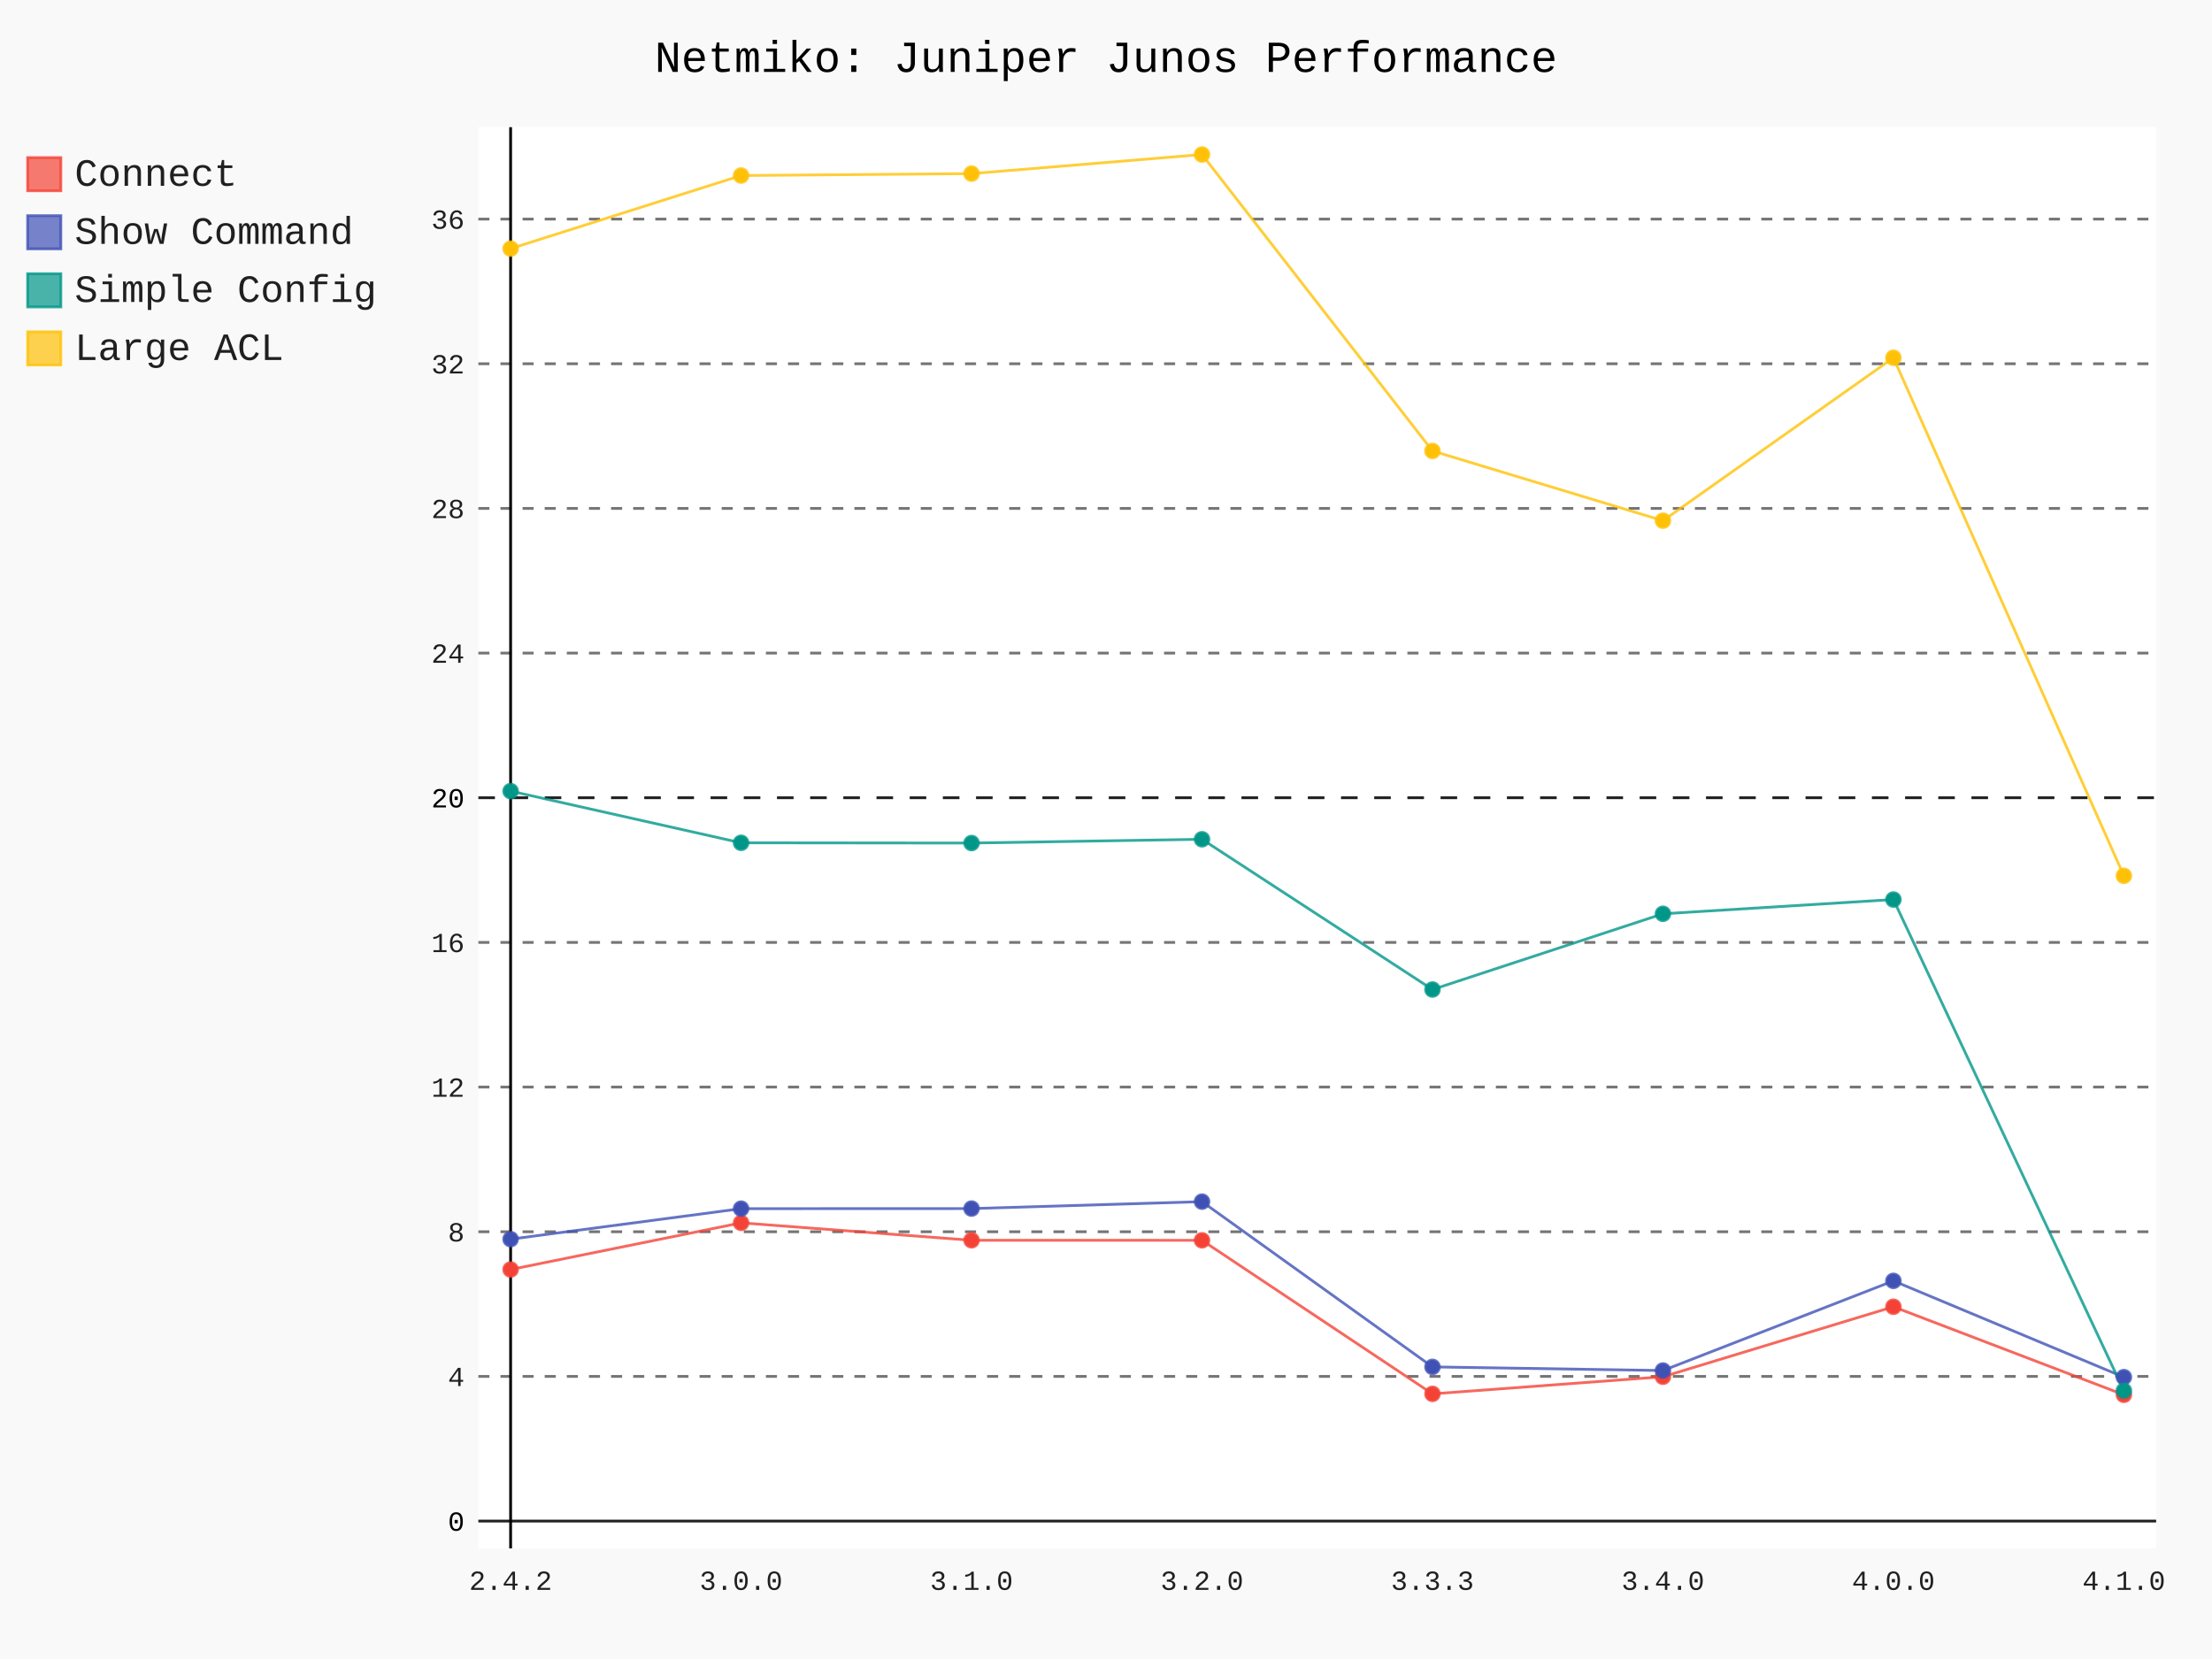
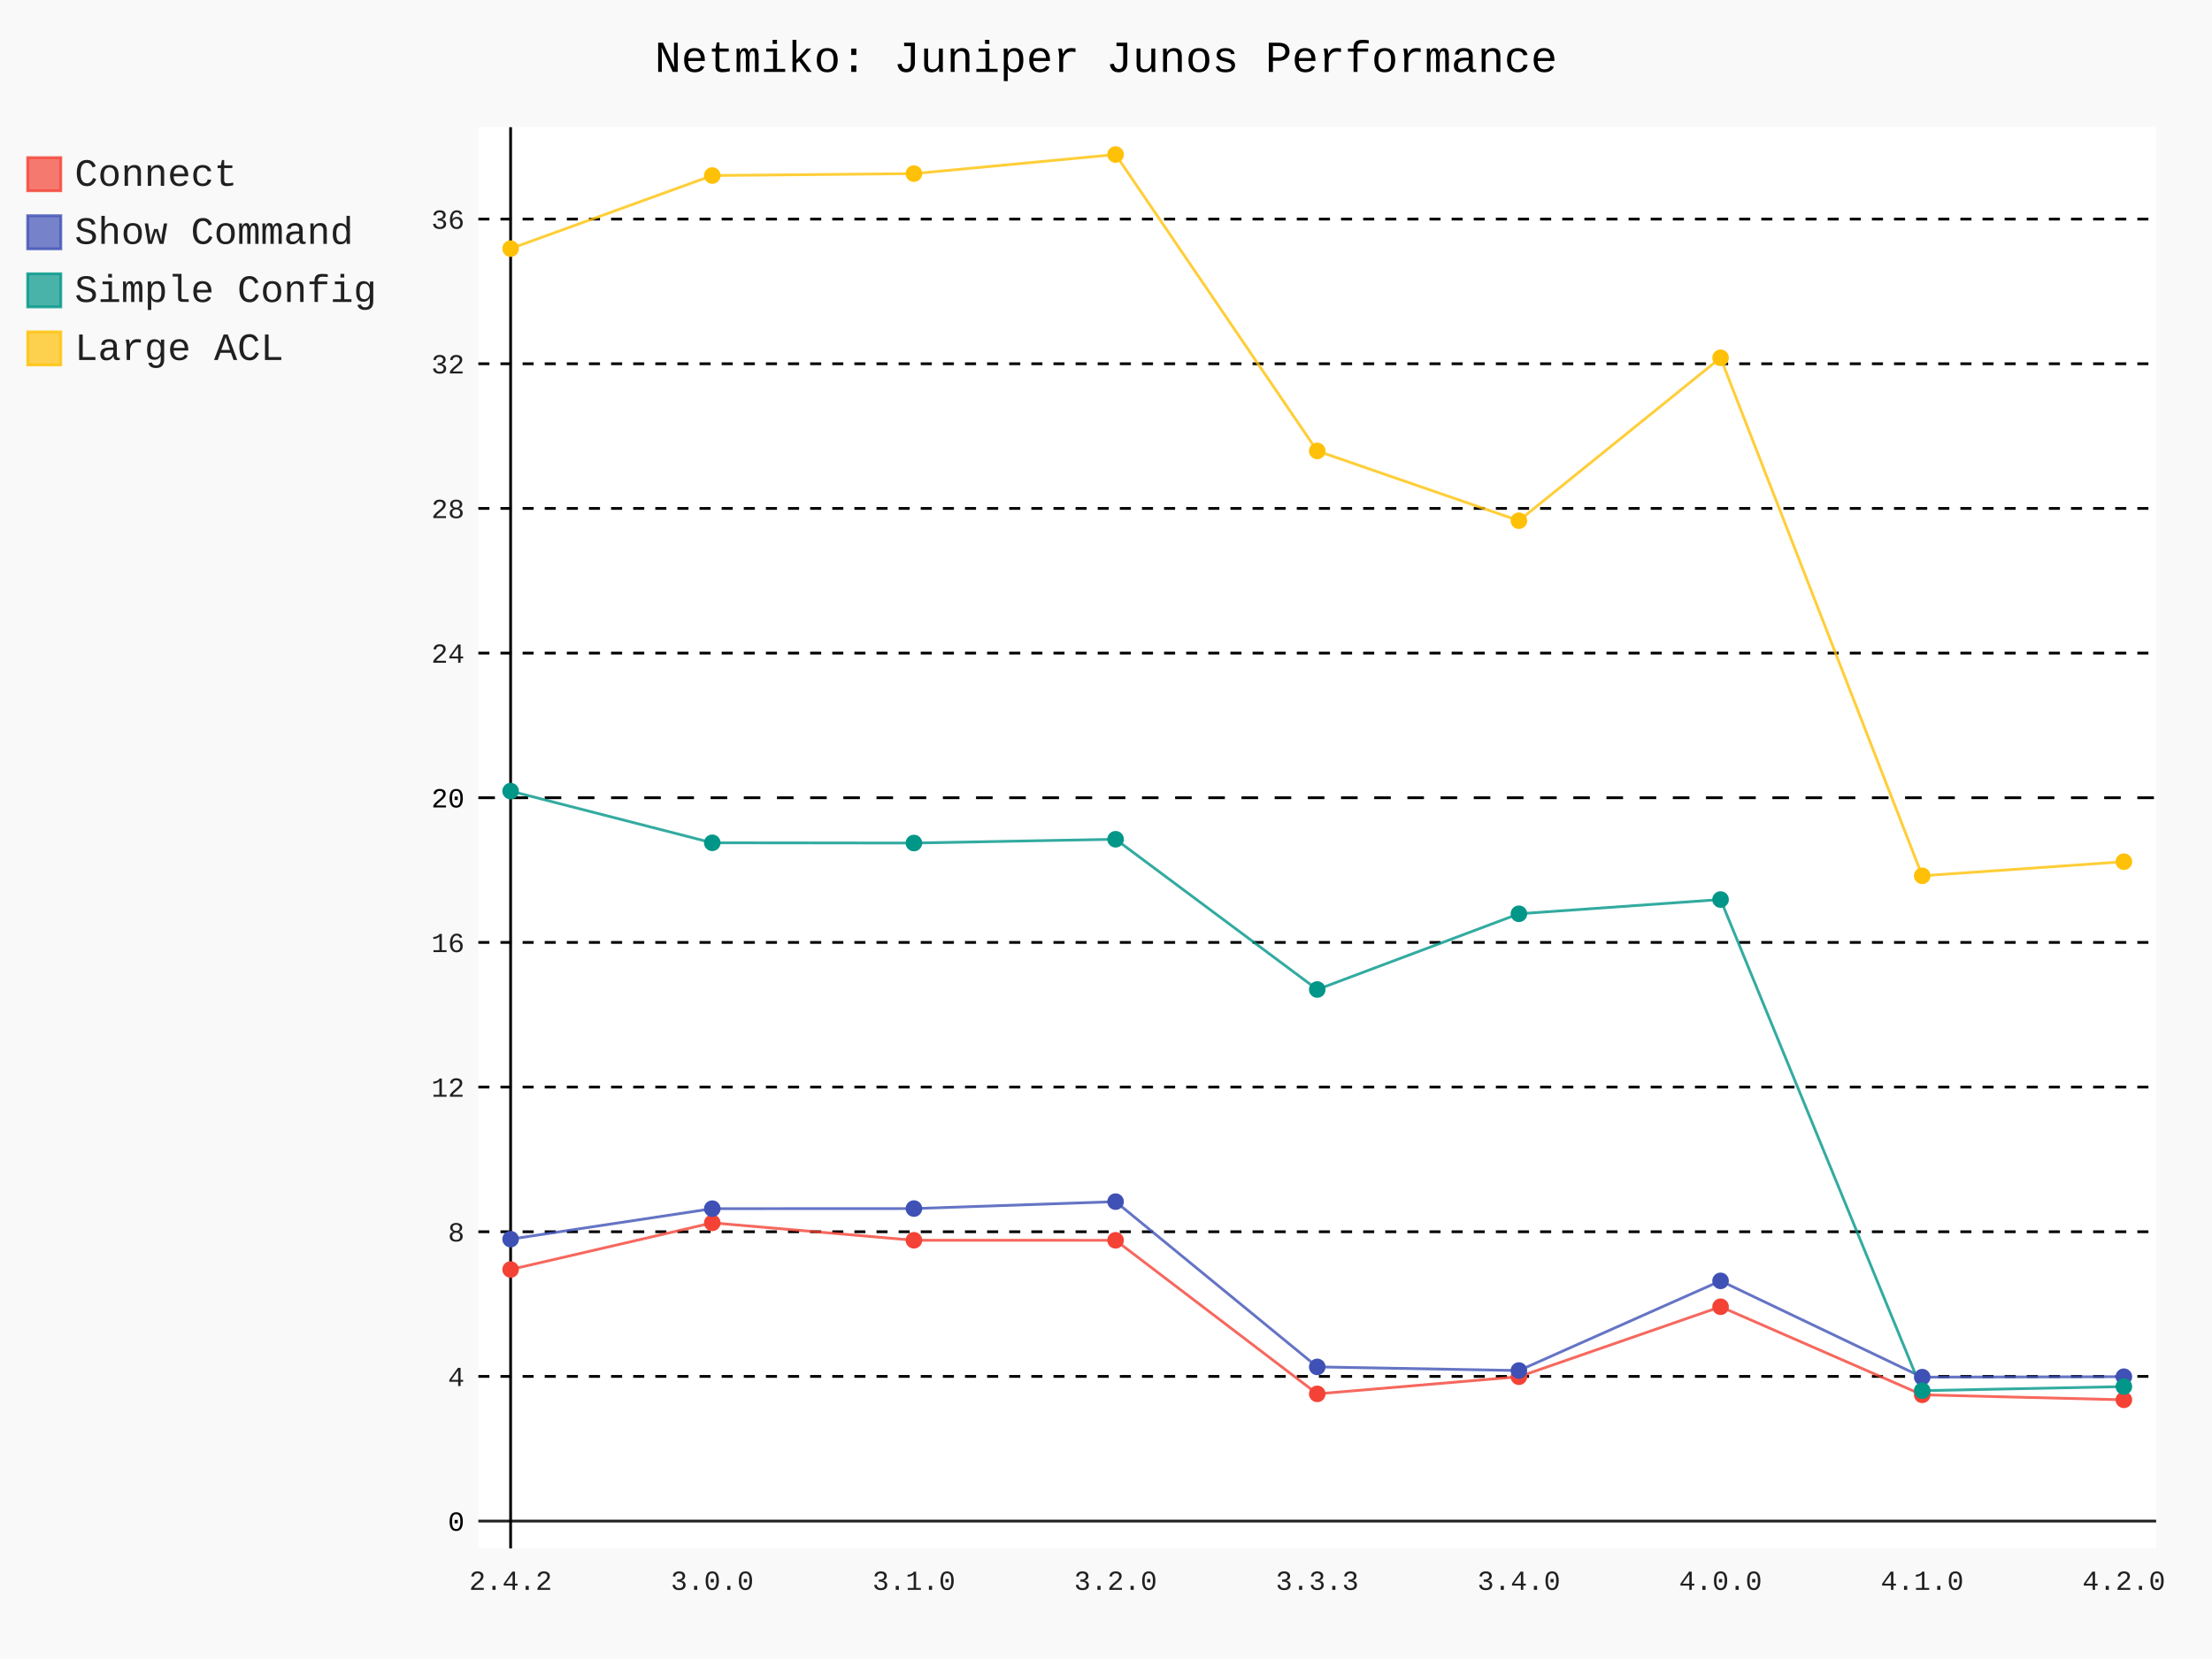
- <svg xmlns="http://www.w3.org/2000/svg" id="chart-bc8720fd-ad71-469c-908b-368c6216bf1d" class="pygal-chart" viewBox="0 0 800 600">
+ <svg xmlns="http://www.w3.org/2000/svg" id="chart-808cfc3c-c24d-4e70-879b-01e722b7424c" class="pygal-chart" viewBox="0 0 800 600">
  <defs>
-     <style type="text/css">#chart-bc8720fd-ad71-469c-908b-368c6216bf1d{-webkit-user-select:none;-webkit-font-smoothing:antialiased;font-family:Consolas,"Liberation Mono",Menlo,Courier,monospace}#chart-bc8720fd-ad71-469c-908b-368c6216bf1d .title{font-family:Consolas,"Liberation Mono",Menlo,Courier,monospace;font-size:16px}#chart-bc8720fd-ad71-469c-908b-368c6216bf1d .legends .legend text{font-family:Consolas,"Liberation Mono",Menlo,Courier,monospace;font-size:14px}#chart-bc8720fd-ad71-469c-908b-368c6216bf1d .axis text{font-family:Consolas,"Liberation Mono",Menlo,Courier,monospace;font-size:10px}#chart-bc8720fd-ad71-469c-908b-368c6216bf1d .axis text.major{font-family:Consolas,"Liberation Mono",Menlo,Courier,monospace;font-size:10px}#chart-bc8720fd-ad71-469c-908b-368c6216bf1d .text-overlay text.value{font-family:Consolas,"Liberation Mono",Menlo,Courier,monospace;font-size:16px}#chart-bc8720fd-ad71-469c-908b-368c6216bf1d .text-overlay text.label{font-family:Consolas,"Liberation Mono",Menlo,Courier,monospace;font-size:10px}#chart-bc8720fd-ad71-469c-908b-368c6216bf1d .tooltip{font-family:Consolas,"Liberation Mono",Menlo,Courier,monospace;font-size:14px}#chart-bc8720fd-ad71-469c-908b-368c6216bf1d text.no_data{font-family:Consolas,"Liberation Mono",Menlo,Courier,monospace;font-size:64px}
- #chart-bc8720fd-ad71-469c-908b-368c6216bf1d{background-color:rgba(249,249,249,1)}#chart-bc8720fd-ad71-469c-908b-368c6216bf1d path,#chart-bc8720fd-ad71-469c-908b-368c6216bf1d line,#chart-bc8720fd-ad71-469c-908b-368c6216bf1d rect,#chart-bc8720fd-ad71-469c-908b-368c6216bf1d circle{-webkit-transition:150ms;-moz-transition:150ms;transition:150ms}#chart-bc8720fd-ad71-469c-908b-368c6216bf1d .graph &gt; .background{fill:rgba(249,249,249,1)}#chart-bc8720fd-ad71-469c-908b-368c6216bf1d .plot &gt; .background{fill:rgba(255,255,255,1)}#chart-bc8720fd-ad71-469c-908b-368c6216bf1d .graph{fill:rgba(0,0,0,.87)}#chart-bc8720fd-ad71-469c-908b-368c6216bf1d text.no_data{fill:rgba(0,0,0,1)}#chart-bc8720fd-ad71-469c-908b-368c6216bf1d .title{fill:rgba(0,0,0,1)}#chart-bc8720fd-ad71-469c-908b-368c6216bf1d .legends .legend text{fill:rgba(0,0,0,.87)}#chart-bc8720fd-ad71-469c-908b-368c6216bf1d .legends .legend:hover text{fill:rgba(0,0,0,1)}#chart-bc8720fd-ad71-469c-908b-368c6216bf1d .axis .line{stroke:rgba(0,0,0,1)}#chart-bc8720fd-ad71-469c-908b-368c6216bf1d .axis .guide.line{stroke:rgba(0,0,0,.54)}#chart-bc8720fd-ad71-469c-908b-368c6216bf1d .axis .major.line{stroke:rgba(0,0,0,.87)}#chart-bc8720fd-ad71-469c-908b-368c6216bf1d .axis text.major{fill:rgba(0,0,0,1)}#chart-bc8720fd-ad71-469c-908b-368c6216bf1d .axis.y .guides:hover .guide.line,#chart-bc8720fd-ad71-469c-908b-368c6216bf1d .line-graph .axis.x .guides:hover .guide.line,#chart-bc8720fd-ad71-469c-908b-368c6216bf1d .stackedline-graph .axis.x .guides:hover .guide.line,#chart-bc8720fd-ad71-469c-908b-368c6216bf1d .xy-graph .axis.x .guides:hover .guide.line{stroke:rgba(0,0,0,1)}#chart-bc8720fd-ad71-469c-908b-368c6216bf1d .axis .guides:hover text{fill:rgba(0,0,0,1)}#chart-bc8720fd-ad71-469c-908b-368c6216bf1d .reactive{fill-opacity:.7;stroke-opacity:.8}#chart-bc8720fd-ad71-469c-908b-368c6216bf1d .ci{stroke:rgba(0,0,0,.87)}#chart-bc8720fd-ad71-469c-908b-368c6216bf1d .reactive.active,#chart-bc8720fd-ad71-469c-908b-368c6216bf1d .active .reactive{fill-opacity:.8;stroke-opacity:.9;stroke-width:4}#chart-bc8720fd-ad71-469c-908b-368c6216bf1d .ci .reactive.active{stroke-width:1.5}#chart-bc8720fd-ad71-469c-908b-368c6216bf1d .series text{fill:rgba(0,0,0,1)}#chart-bc8720fd-ad71-469c-908b-368c6216bf1d .tooltip rect{fill:rgba(255,255,255,1);stroke:rgba(0,0,0,1);-webkit-transition:opacity 150ms;-moz-transition:opacity 150ms;transition:opacity 150ms}#chart-bc8720fd-ad71-469c-908b-368c6216bf1d .tooltip .label{fill:rgba(0,0,0,.87)}#chart-bc8720fd-ad71-469c-908b-368c6216bf1d .tooltip .label{fill:rgba(0,0,0,.87)}#chart-bc8720fd-ad71-469c-908b-368c6216bf1d .tooltip .legend{font-size:.8em;fill:rgba(0,0,0,.54)}#chart-bc8720fd-ad71-469c-908b-368c6216bf1d .tooltip .x_label{font-size:.6em;fill:rgba(0,0,0,1)}#chart-bc8720fd-ad71-469c-908b-368c6216bf1d .tooltip .xlink{font-size:.5em;text-decoration:underline}#chart-bc8720fd-ad71-469c-908b-368c6216bf1d .tooltip .value{font-size:1.5em}#chart-bc8720fd-ad71-469c-908b-368c6216bf1d .bound{font-size:.5em}#chart-bc8720fd-ad71-469c-908b-368c6216bf1d .max-value{font-size:.75em;fill:rgba(0,0,0,.54)}#chart-bc8720fd-ad71-469c-908b-368c6216bf1d .map-element{fill:rgba(255,255,255,1);stroke:rgba(0,0,0,.54) !important}#chart-bc8720fd-ad71-469c-908b-368c6216bf1d .map-element .reactive{fill-opacity:inherit;stroke-opacity:inherit}#chart-bc8720fd-ad71-469c-908b-368c6216bf1d .color-0,#chart-bc8720fd-ad71-469c-908b-368c6216bf1d .color-0 a:visited{stroke:#F44336;fill:#F44336}#chart-bc8720fd-ad71-469c-908b-368c6216bf1d .color-1,#chart-bc8720fd-ad71-469c-908b-368c6216bf1d .color-1 a:visited{stroke:#3F51B5;fill:#3F51B5}#chart-bc8720fd-ad71-469c-908b-368c6216bf1d .color-2,#chart-bc8720fd-ad71-469c-908b-368c6216bf1d .color-2 a:visited{stroke:#009688;fill:#009688}#chart-bc8720fd-ad71-469c-908b-368c6216bf1d .color-3,#chart-bc8720fd-ad71-469c-908b-368c6216bf1d .color-3 a:visited{stroke:#FFC107;fill:#FFC107}#chart-bc8720fd-ad71-469c-908b-368c6216bf1d .text-overlay .color-0 text{fill:black}#chart-bc8720fd-ad71-469c-908b-368c6216bf1d .text-overlay .color-1 text{fill:black}#chart-bc8720fd-ad71-469c-908b-368c6216bf1d .text-overlay .color-2 text{fill:black}#chart-bc8720fd-ad71-469c-908b-368c6216bf1d .text-overlay .color-3 text{fill:black}
- #chart-bc8720fd-ad71-469c-908b-368c6216bf1d text.no_data{text-anchor:middle}#chart-bc8720fd-ad71-469c-908b-368c6216bf1d .guide.line{fill:none}#chart-bc8720fd-ad71-469c-908b-368c6216bf1d .centered{text-anchor:middle}#chart-bc8720fd-ad71-469c-908b-368c6216bf1d .title{text-anchor:middle}#chart-bc8720fd-ad71-469c-908b-368c6216bf1d .legends .legend text{fill-opacity:1}#chart-bc8720fd-ad71-469c-908b-368c6216bf1d .axis.x text{text-anchor:middle}#chart-bc8720fd-ad71-469c-908b-368c6216bf1d .axis.x:not(.web) text[transform]{text-anchor:start}#chart-bc8720fd-ad71-469c-908b-368c6216bf1d .axis.x:not(.web) text[transform].backwards{text-anchor:end}#chart-bc8720fd-ad71-469c-908b-368c6216bf1d .axis.y text{text-anchor:end}#chart-bc8720fd-ad71-469c-908b-368c6216bf1d .axis.y text[transform].backwards{text-anchor:start}#chart-bc8720fd-ad71-469c-908b-368c6216bf1d .axis.y2 text{text-anchor:start}#chart-bc8720fd-ad71-469c-908b-368c6216bf1d .axis.y2 text[transform].backwards{text-anchor:end}#chart-bc8720fd-ad71-469c-908b-368c6216bf1d .axis .guide.line{stroke-dasharray:4,4}#chart-bc8720fd-ad71-469c-908b-368c6216bf1d .axis .major.guide.line{stroke-dasharray:6,6}#chart-bc8720fd-ad71-469c-908b-368c6216bf1d .horizontal .axis.y .guide.line,#chart-bc8720fd-ad71-469c-908b-368c6216bf1d .horizontal .axis.y2 .guide.line,#chart-bc8720fd-ad71-469c-908b-368c6216bf1d .vertical .axis.x .guide.line{opacity:0}#chart-bc8720fd-ad71-469c-908b-368c6216bf1d .horizontal .axis.always_show .guide.line,#chart-bc8720fd-ad71-469c-908b-368c6216bf1d .vertical .axis.always_show .guide.line{opacity:1 !important}#chart-bc8720fd-ad71-469c-908b-368c6216bf1d .axis.y .guides:hover .guide.line,#chart-bc8720fd-ad71-469c-908b-368c6216bf1d .axis.y2 .guides:hover .guide.line,#chart-bc8720fd-ad71-469c-908b-368c6216bf1d .axis.x .guides:hover .guide.line{opacity:1}#chart-bc8720fd-ad71-469c-908b-368c6216bf1d .axis .guides:hover text{opacity:1}#chart-bc8720fd-ad71-469c-908b-368c6216bf1d .nofill{fill:none}#chart-bc8720fd-ad71-469c-908b-368c6216bf1d .subtle-fill{fill-opacity:.2}#chart-bc8720fd-ad71-469c-908b-368c6216bf1d .dot{stroke-width:1px;fill-opacity:1}#chart-bc8720fd-ad71-469c-908b-368c6216bf1d .dot.active{stroke-width:5px}#chart-bc8720fd-ad71-469c-908b-368c6216bf1d .dot.negative{fill:transparent}#chart-bc8720fd-ad71-469c-908b-368c6216bf1d text,#chart-bc8720fd-ad71-469c-908b-368c6216bf1d tspan{stroke:none !important}#chart-bc8720fd-ad71-469c-908b-368c6216bf1d .series text.active{opacity:1}#chart-bc8720fd-ad71-469c-908b-368c6216bf1d .tooltip rect{fill-opacity:.95;stroke-width:.5}#chart-bc8720fd-ad71-469c-908b-368c6216bf1d .tooltip text{fill-opacity:1}#chart-bc8720fd-ad71-469c-908b-368c6216bf1d .showable{visibility:hidden}#chart-bc8720fd-ad71-469c-908b-368c6216bf1d .showable.shown{visibility:visible}#chart-bc8720fd-ad71-469c-908b-368c6216bf1d .gauge-background{fill:rgba(229,229,229,1);stroke:none}#chart-bc8720fd-ad71-469c-908b-368c6216bf1d .bg-lines{stroke:rgba(249,249,249,1);stroke-width:2px}</style>
+     <style type="text/css">#chart-808cfc3c-c24d-4e70-879b-01e722b7424c{-webkit-user-select:none;-webkit-font-smoothing:antialiased;font-family:Consolas,"Liberation Mono",Menlo,Courier,monospace}#chart-808cfc3c-c24d-4e70-879b-01e722b7424c .title{font-family:Consolas,"Liberation Mono",Menlo,Courier,monospace;font-size:16px}#chart-808cfc3c-c24d-4e70-879b-01e722b7424c .legends .legend text{font-family:Consolas,"Liberation Mono",Menlo,Courier,monospace;font-size:14px}#chart-808cfc3c-c24d-4e70-879b-01e722b7424c .axis text{font-family:Consolas,"Liberation Mono",Menlo,Courier,monospace;font-size:10px}#chart-808cfc3c-c24d-4e70-879b-01e722b7424c .axis text.major{font-family:Consolas,"Liberation Mono",Menlo,Courier,monospace;font-size:10px}#chart-808cfc3c-c24d-4e70-879b-01e722b7424c .text-overlay text.value{font-family:Consolas,"Liberation Mono",Menlo,Courier,monospace;font-size:16px}#chart-808cfc3c-c24d-4e70-879b-01e722b7424c .text-overlay text.label{font-family:Consolas,"Liberation Mono",Menlo,Courier,monospace;font-size:10px}#chart-808cfc3c-c24d-4e70-879b-01e722b7424c .tooltip{font-family:Consolas,"Liberation Mono",Menlo,Courier,monospace;font-size:14px}#chart-808cfc3c-c24d-4e70-879b-01e722b7424c text.no_data{font-family:Consolas,"Liberation Mono",Menlo,Courier,monospace;font-size:64px}
+ #chart-808cfc3c-c24d-4e70-879b-01e722b7424c{background-color:rgba(249,249,249,1)}#chart-808cfc3c-c24d-4e70-879b-01e722b7424c path,#chart-808cfc3c-c24d-4e70-879b-01e722b7424c line,#chart-808cfc3c-c24d-4e70-879b-01e722b7424c rect,#chart-808cfc3c-c24d-4e70-879b-01e722b7424c circle{-webkit-transition:150ms;-moz-transition:150ms;transition:150ms}#chart-808cfc3c-c24d-4e70-879b-01e722b7424c .graph &gt; .background{fill:rgba(249,249,249,1)}#chart-808cfc3c-c24d-4e70-879b-01e722b7424c .plot &gt; .background{fill:rgba(255,255,255,1)}#chart-808cfc3c-c24d-4e70-879b-01e722b7424c .graph{fill:rgba(0,0,0,.87)}#chart-808cfc3c-c24d-4e70-879b-01e722b7424c text.no_data{fill:rgba(0,0,0,1)}#chart-808cfc3c-c24d-4e70-879b-01e722b7424c .title{fill:rgba(0,0,0,1)}#chart-808cfc3c-c24d-4e70-879b-01e722b7424c .legends .legend text{fill:rgba(0,0,0,.87)}#chart-808cfc3c-c24d-4e70-879b-01e722b7424c .legends .legend:hover text{fill:rgba(0,0,0,1)}#chart-808cfc3c-c24d-4e70-879b-01e722b7424c .axis .line{stroke:rgba(0,0,0,1)}#chart-808cfc3c-c24d-4e70-879b-01e722b7424c .axis .guide.line{stroke:rgba(0,0,0,.54)}#chart-808cfc3c-c24d-4e70-879b-01e722b7424c .axis .major.line{stroke:rgba(0,0,0,.87)}#chart-808cfc3c-c24d-4e70-879b-01e722b7424c .axis text.major{fill:rgba(0,0,0,1)}#chart-808cfc3c-c24d-4e70-879b-01e722b7424c .axis.y .guides:hover .guide.line,#chart-808cfc3c-c24d-4e70-879b-01e722b7424c .line-graph .axis.x .guides:hover .guide.line,#chart-808cfc3c-c24d-4e70-879b-01e722b7424c .stackedline-graph .axis.x .guides:hover .guide.line,#chart-808cfc3c-c24d-4e70-879b-01e722b7424c .xy-graph .axis.x .guides:hover .guide.line{stroke:rgba(0,0,0,1)}#chart-808cfc3c-c24d-4e70-879b-01e722b7424c .axis .guides:hover text{fill:rgba(0,0,0,1)}#chart-808cfc3c-c24d-4e70-879b-01e722b7424c .reactive{fill-opacity:.7;stroke-opacity:.8;stroke-width:1}#chart-808cfc3c-c24d-4e70-879b-01e722b7424c .ci{stroke:rgba(0,0,0,.87)}#chart-808cfc3c-c24d-4e70-879b-01e722b7424c .reactive.active,#chart-808cfc3c-c24d-4e70-879b-01e722b7424c .active .reactive{fill-opacity:.8;stroke-opacity:.9;stroke-width:4}#chart-808cfc3c-c24d-4e70-879b-01e722b7424c .ci .reactive.active{stroke-width:1.5}#chart-808cfc3c-c24d-4e70-879b-01e722b7424c .series text{fill:rgba(0,0,0,1)}#chart-808cfc3c-c24d-4e70-879b-01e722b7424c .tooltip rect{fill:rgba(255,255,255,1);stroke:rgba(0,0,0,1);-webkit-transition:opacity 150ms;-moz-transition:opacity 150ms;transition:opacity 150ms}#chart-808cfc3c-c24d-4e70-879b-01e722b7424c .tooltip .label{fill:rgba(0,0,0,.87)}#chart-808cfc3c-c24d-4e70-879b-01e722b7424c .tooltip .label{fill:rgba(0,0,0,.87)}#chart-808cfc3c-c24d-4e70-879b-01e722b7424c .tooltip .legend{font-size:.8em;fill:rgba(0,0,0,.54)}#chart-808cfc3c-c24d-4e70-879b-01e722b7424c .tooltip .x_label{font-size:.6em;fill:rgba(0,0,0,1)}#chart-808cfc3c-c24d-4e70-879b-01e722b7424c .tooltip .xlink{font-size:.5em;text-decoration:underline}#chart-808cfc3c-c24d-4e70-879b-01e722b7424c .tooltip .value{font-size:1.5em}#chart-808cfc3c-c24d-4e70-879b-01e722b7424c .bound{font-size:.5em}#chart-808cfc3c-c24d-4e70-879b-01e722b7424c .max-value{font-size:.75em;fill:rgba(0,0,0,.54)}#chart-808cfc3c-c24d-4e70-879b-01e722b7424c .map-element{fill:rgba(255,255,255,1);stroke:rgba(0,0,0,.54) !important}#chart-808cfc3c-c24d-4e70-879b-01e722b7424c .map-element .reactive{fill-opacity:inherit;stroke-opacity:inherit}#chart-808cfc3c-c24d-4e70-879b-01e722b7424c .color-0,#chart-808cfc3c-c24d-4e70-879b-01e722b7424c .color-0 a:visited{stroke:#F44336;fill:#F44336}#chart-808cfc3c-c24d-4e70-879b-01e722b7424c .color-1,#chart-808cfc3c-c24d-4e70-879b-01e722b7424c .color-1 a:visited{stroke:#3F51B5;fill:#3F51B5}#chart-808cfc3c-c24d-4e70-879b-01e722b7424c .color-2,#chart-808cfc3c-c24d-4e70-879b-01e722b7424c .color-2 a:visited{stroke:#009688;fill:#009688}#chart-808cfc3c-c24d-4e70-879b-01e722b7424c .color-3,#chart-808cfc3c-c24d-4e70-879b-01e722b7424c .color-3 a:visited{stroke:#FFC107;fill:#FFC107}#chart-808cfc3c-c24d-4e70-879b-01e722b7424c .text-overlay .color-0 text{fill:black}#chart-808cfc3c-c24d-4e70-879b-01e722b7424c .text-overlay .color-1 text{fill:black}#chart-808cfc3c-c24d-4e70-879b-01e722b7424c .text-overlay .color-2 text{fill:black}#chart-808cfc3c-c24d-4e70-879b-01e722b7424c .text-overlay .color-3 text{fill:black}
+ #chart-808cfc3c-c24d-4e70-879b-01e722b7424c text.no_data{text-anchor:middle}#chart-808cfc3c-c24d-4e70-879b-01e722b7424c .guide.line{fill:none}#chart-808cfc3c-c24d-4e70-879b-01e722b7424c .centered{text-anchor:middle}#chart-808cfc3c-c24d-4e70-879b-01e722b7424c .title{text-anchor:middle}#chart-808cfc3c-c24d-4e70-879b-01e722b7424c .legends .legend text{fill-opacity:1}#chart-808cfc3c-c24d-4e70-879b-01e722b7424c .axis.x text{text-anchor:middle}#chart-808cfc3c-c24d-4e70-879b-01e722b7424c .axis.x:not(.web) text[transform]{text-anchor:start}#chart-808cfc3c-c24d-4e70-879b-01e722b7424c .axis.x:not(.web) text[transform].backwards{text-anchor:end}#chart-808cfc3c-c24d-4e70-879b-01e722b7424c .axis.y text{text-anchor:end}#chart-808cfc3c-c24d-4e70-879b-01e722b7424c .axis.y text[transform].backwards{text-anchor:start}#chart-808cfc3c-c24d-4e70-879b-01e722b7424c .axis.y2 text{text-anchor:start}#chart-808cfc3c-c24d-4e70-879b-01e722b7424c .axis.y2 text[transform].backwards{text-anchor:end}#chart-808cfc3c-c24d-4e70-879b-01e722b7424c .axis .guide.line{stroke-dasharray:4,4;stroke:black}#chart-808cfc3c-c24d-4e70-879b-01e722b7424c .axis .major.guide.line{stroke-dasharray:6,6;stroke:black}#chart-808cfc3c-c24d-4e70-879b-01e722b7424c .horizontal .axis.y .guide.line,#chart-808cfc3c-c24d-4e70-879b-01e722b7424c .horizontal .axis.y2 .guide.line,#chart-808cfc3c-c24d-4e70-879b-01e722b7424c .vertical .axis.x .guide.line{opacity:0}#chart-808cfc3c-c24d-4e70-879b-01e722b7424c .horizontal .axis.always_show .guide.line,#chart-808cfc3c-c24d-4e70-879b-01e722b7424c .vertical .axis.always_show .guide.line{opacity:1 !important}#chart-808cfc3c-c24d-4e70-879b-01e722b7424c .axis.y .guides:hover .guide.line,#chart-808cfc3c-c24d-4e70-879b-01e722b7424c .axis.y2 .guides:hover .guide.line,#chart-808cfc3c-c24d-4e70-879b-01e722b7424c .axis.x .guides:hover .guide.line{opacity:1}#chart-808cfc3c-c24d-4e70-879b-01e722b7424c .axis .guides:hover text{opacity:1}#chart-808cfc3c-c24d-4e70-879b-01e722b7424c .nofill{fill:none}#chart-808cfc3c-c24d-4e70-879b-01e722b7424c .subtle-fill{fill-opacity:.2}#chart-808cfc3c-c24d-4e70-879b-01e722b7424c .dot{stroke-width:1px;fill-opacity:1;stroke-opacity:1}#chart-808cfc3c-c24d-4e70-879b-01e722b7424c .dot.active{stroke-width:5px}#chart-808cfc3c-c24d-4e70-879b-01e722b7424c .dot.negative{fill:transparent}#chart-808cfc3c-c24d-4e70-879b-01e722b7424c text,#chart-808cfc3c-c24d-4e70-879b-01e722b7424c tspan{stroke:none !important}#chart-808cfc3c-c24d-4e70-879b-01e722b7424c .series text.active{opacity:1}#chart-808cfc3c-c24d-4e70-879b-01e722b7424c .tooltip rect{fill-opacity:.95;stroke-width:.5}#chart-808cfc3c-c24d-4e70-879b-01e722b7424c .tooltip text{fill-opacity:1}#chart-808cfc3c-c24d-4e70-879b-01e722b7424c .showable{visibility:hidden}#chart-808cfc3c-c24d-4e70-879b-01e722b7424c .showable.shown{visibility:visible}#chart-808cfc3c-c24d-4e70-879b-01e722b7424c .gauge-background{fill:rgba(229,229,229,1);stroke:none}#chart-808cfc3c-c24d-4e70-879b-01e722b7424c .bg-lines{stroke:rgba(249,249,249,1);stroke-width:2px}</style>
  </defs>
  <g class="graph line-graph vertical">
    <rect x="0" y="0" width="800" height="600" class="background" />
    <g transform="translate(173, 46)" class="plot">
      <rect x="0" y="0" width="606.8" height="514" class="background" />
      <g class="axis y always_show">
        <g class="guides">
          <path d="M0 504.115 h606.8" class="axis major line" />
          <text x="-5" y="507.615" class="major">0</text>
        </g>
        <g class="guides">
          <path d="M0 451.796 h606.8" class="guide line" />
          <text x="-5" y="455.296" class="">4</text>
        </g>
        <g class="guides">
          <path d="M0 399.476 h606.8" class="guide line" />
          <text x="-5" y="402.976" class="">8</text>
        </g>
        <g class="guides">
          <path d="M0 347.156 h606.8" class="guide line" />
          <text x="-5" y="350.656" class="">12</text>
        </g>
        <g class="guides">
          <path d="M0 294.837 h606.8" class="guide line" />
          <text x="-5" y="298.337" class="">16</text>
        </g>
        <g class="guides">
          <path d="M0 242.517 h606.8" class="major guide line" />
          <text x="-5" y="246.017" class="major">20</text>
        </g>
        <g class="guides">
          <path d="M0 190.198 h606.8" class="guide line" />
          <text x="-5" y="193.698" class="">24</text>
        </g>
        <g class="guides">
          <path d="M0 137.878 h606.8" class="guide line" />
          <text x="-5" y="141.378" class="">28</text>
        </g>
        <g class="guides">
          <path d="M0 85.558 h606.8" class="guide line" />
          <text x="-5" y="89.058" class="">32</text>
        </g>
        <g class="guides">
          <path d="M0 33.239 h606.8" class="guide line" />
          <text x="-5" y="36.739" class="">36</text>
        </g>
      </g>
      <g class="axis x">
        <g class="guides">
          <path d="M11.669 0 v514" class="line" />
          <text x="11.669" y="529.0" class="">2.4.2</text>
        </g>
        <g class="guides">
-           <path d="M95.021 0 v514" class="guide line" />
-           <text x="95.021" y="529.0" class="">3.0.0</text>
-         </g>
-         <g class="guides">
-           <path d="M178.373 0 v514" class="guide line" />
-           <text x="178.373" y="529.0" class="">3.1.0</text>
-         </g>
-         <g class="guides">
-           <path d="M261.724 0 v514" class="guide line" />
-           <text x="261.724" y="529.0" class="">3.2.0</text>
-         </g>
-         <g class="guides">
-           <path d="M345.076 0 v514" class="guide line" />
-           <text x="345.076" y="529.0" class="">3.3.3</text>
-         </g>
-         <g class="guides">
-           <path d="M428.427 0 v514" class="guide line" />
-           <text x="428.427" y="529.0" class="">3.4.0</text>
-         </g>
-         <g class="guides">
-           <path d="M511.779 0 v514" class="guide line" />
-           <text x="511.779" y="529.0" class="">4.0.0</text>
+           <path d="M84.602 0 v514" class="guide line" />
+           <text x="84.602" y="529.0" class="">3.0.0</text>
+         </g>
+         <g class="guides">
+           <path d="M157.535 0 v514" class="guide line" />
+           <text x="157.535" y="529.0" class="">3.1.0</text>
+         </g>
+         <g class="guides">
+           <path d="M230.467 0 v514" class="guide line" />
+           <text x="230.467" y="529.0" class="">3.2.0</text>
+         </g>
+         <g class="guides">
+           <path d="M303.4 0 v514" class="guide line" />
+           <text x="303.4" y="529.0" class="">3.3.3</text>
+         </g>
+         <g class="guides">
+           <path d="M376.333 0 v514" class="guide line" />
+           <text x="376.333" y="529.0" class="">3.4.0</text>
+         </g>
+         <g class="guides">
+           <path d="M449.265 0 v514" class="guide line" />
+           <text x="449.265" y="529.0" class="">4.0.0</text>
+         </g>
+         <g class="guides">
+           <path d="M522.198 0 v514" class="guide line" />
+           <text x="522.198" y="529.0" class="">4.1.0</text>
        </g>
        <g class="guides">
          <path d="M595.131 0 v514" class="guide line" />
-           <text x="595.131" y="529.0" class="">4.1.0</text>
+           <text x="595.131" y="529.0" class="">4.2.0</text>
        </g>
      </g>
      <g class="series serie-0 color-0">
-         <path d="M11.669 413.134 L95.021 396.259 178.373 402.563 261.724 402.578 345.076 458.109 428.427 451.91 511.779 426.604 595.131 458.447" class="line reactive nofill" />
+         <path d="M11.669 413.134 L84.602 396.259 157.535 402.563 230.467 402.578 303.4 458.109 376.333 451.91 449.265 426.604 522.198 458.447 595.131 460.266" class="line reactive nofill" />
      </g>
      <g class="series serie-1 color-1">
-         <path d="M11.669 402.155 L95.021 391.13 178.373 391.097 261.724 388.59 345.076 448.356 428.427 449.674 511.779 417.243 595.131 452.067" class="line reactive nofill" />
+         <path d="M11.669 402.155 L84.602 391.13 157.535 391.097 230.467 388.59 303.4 448.356 376.333 449.674 449.265 417.243 522.198 452.067 595.131 451.903" class="line reactive nofill" />
      </g>
      <g class="series serie-2 color-2">
-         <path d="M11.669 240.114 L95.021 258.812 178.373 258.897 261.724 257.53 345.076 311.872 428.427 284.483 511.779 279.329 595.131 456.949" class="line reactive nofill" />
+         <path d="M11.669 240.114 L84.602 258.812 157.535 258.897 230.467 257.53 303.4 311.872 376.333 284.483 449.265 279.329 522.198 456.949 595.131 455.477" class="line reactive nofill" />
      </g>
      <g class="series serie-3 color-3">
-         <path d="M11.669 43.917 L95.021 17.484 178.373 16.792 261.724 9.885 345.076 117.09 428.427 142.314 511.779 83.393 595.131 270.748" class="line reactive nofill" />
+         <path d="M11.669 43.917 L84.602 17.484 157.535 16.792 230.467 9.885 303.4 117.09 376.333 142.314 449.265 83.393 522.198 270.748 595.131 265.642" class="line reactive nofill" />
      </g>
    </g>
    <g class="titles">
      <text x="400.0" y="26" class="title plot_title">Netmiko: Juniper Junos Performance</text>
    </g>
    <g transform="translate(173, 46)" class="plot overlay">
      <g class="series serie-0 color-0">
        <g class="dots">
          <circle cx="11.669" cy="413.134" r="2.5" class="dot reactive tooltip-trigger" />
        </g>
        <g class="dots">
-           <circle cx="95.021" cy="396.259" r="2.5" class="dot reactive tooltip-trigger" />
-         </g>
-         <g class="dots">
-           <circle cx="178.373" cy="402.563" r="2.5" class="dot reactive tooltip-trigger" />
-         </g>
-         <g class="dots">
-           <circle cx="261.724" cy="402.578" r="2.5" class="dot reactive tooltip-trigger" />
-         </g>
-         <g class="dots">
-           <circle cx="345.076" cy="458.109" r="2.5" class="dot reactive tooltip-trigger" />
-         </g>
-         <g class="dots">
-           <circle cx="428.427" cy="451.91" r="2.5" class="dot reactive tooltip-trigger" />
-         </g>
-         <g class="dots">
-           <circle cx="511.779" cy="426.604" r="2.5" class="dot reactive tooltip-trigger" />
-         </g>
-         <g class="dots">
-           <circle cx="595.131" cy="458.447" r="2.5" class="dot reactive tooltip-trigger" />
+           <circle cx="84.602" cy="396.259" r="2.5" class="dot reactive tooltip-trigger" />
+         </g>
+         <g class="dots">
+           <circle cx="157.535" cy="402.563" r="2.5" class="dot reactive tooltip-trigger" />
+         </g>
+         <g class="dots">
+           <circle cx="230.467" cy="402.578" r="2.5" class="dot reactive tooltip-trigger" />
+         </g>
+         <g class="dots">
+           <circle cx="303.4" cy="458.109" r="2.5" class="dot reactive tooltip-trigger" />
+         </g>
+         <g class="dots">
+           <circle cx="376.333" cy="451.91" r="2.5" class="dot reactive tooltip-trigger" />
+         </g>
+         <g class="dots">
+           <circle cx="449.265" cy="426.604" r="2.5" class="dot reactive tooltip-trigger" />
+         </g>
+         <g class="dots">
+           <circle cx="522.198" cy="458.447" r="2.5" class="dot reactive tooltip-trigger" />
+         </g>
+         <g class="dots">
+           <circle cx="595.131" cy="460.266" r="2.5" class="dot reactive tooltip-trigger" />
        </g>
      </g>
      <g class="series serie-1 color-1">
        <g class="dots">
          <circle cx="11.669" cy="402.155" r="2.5" class="dot reactive tooltip-trigger" />
        </g>
        <g class="dots">
-           <circle cx="95.021" cy="391.13" r="2.5" class="dot reactive tooltip-trigger" />
-         </g>
-         <g class="dots">
-           <circle cx="178.373" cy="391.097" r="2.5" class="dot reactive tooltip-trigger" />
-         </g>
-         <g class="dots">
-           <circle cx="261.724" cy="388.59" r="2.5" class="dot reactive tooltip-trigger" />
-         </g>
-         <g class="dots">
-           <circle cx="345.076" cy="448.356" r="2.5" class="dot reactive tooltip-trigger" />
-         </g>
-         <g class="dots">
-           <circle cx="428.427" cy="449.674" r="2.5" class="dot reactive tooltip-trigger" />
-         </g>
-         <g class="dots">
-           <circle cx="511.779" cy="417.243" r="2.5" class="dot reactive tooltip-trigger" />
-         </g>
-         <g class="dots">
-           <circle cx="595.131" cy="452.067" r="2.5" class="dot reactive tooltip-trigger" />
+           <circle cx="84.602" cy="391.13" r="2.5" class="dot reactive tooltip-trigger" />
+         </g>
+         <g class="dots">
+           <circle cx="157.535" cy="391.097" r="2.5" class="dot reactive tooltip-trigger" />
+         </g>
+         <g class="dots">
+           <circle cx="230.467" cy="388.59" r="2.5" class="dot reactive tooltip-trigger" />
+         </g>
+         <g class="dots">
+           <circle cx="303.4" cy="448.356" r="2.5" class="dot reactive tooltip-trigger" />
+         </g>
+         <g class="dots">
+           <circle cx="376.333" cy="449.674" r="2.5" class="dot reactive tooltip-trigger" />
+         </g>
+         <g class="dots">
+           <circle cx="449.265" cy="417.243" r="2.5" class="dot reactive tooltip-trigger" />
+         </g>
+         <g class="dots">
+           <circle cx="522.198" cy="452.067" r="2.5" class="dot reactive tooltip-trigger" />
+         </g>
+         <g class="dots">
+           <circle cx="595.131" cy="451.903" r="2.5" class="dot reactive tooltip-trigger" />
        </g>
      </g>
      <g class="series serie-2 color-2">
        <g class="dots">
          <circle cx="11.669" cy="240.114" r="2.5" class="dot reactive tooltip-trigger" />
        </g>
        <g class="dots">
-           <circle cx="95.021" cy="258.812" r="2.5" class="dot reactive tooltip-trigger" />
-         </g>
-         <g class="dots">
-           <circle cx="178.373" cy="258.897" r="2.5" class="dot reactive tooltip-trigger" />
-         </g>
-         <g class="dots">
-           <circle cx="261.724" cy="257.53" r="2.5" class="dot reactive tooltip-trigger" />
-         </g>
-         <g class="dots">
-           <circle cx="345.076" cy="311.872" r="2.5" class="dot reactive tooltip-trigger" />
-         </g>
-         <g class="dots">
-           <circle cx="428.427" cy="284.483" r="2.5" class="dot reactive tooltip-trigger" />
-         </g>
-         <g class="dots">
-           <circle cx="511.779" cy="279.329" r="2.5" class="dot reactive tooltip-trigger" />
-         </g>
-         <g class="dots">
-           <circle cx="595.131" cy="456.949" r="2.5" class="dot reactive tooltip-trigger" />
+           <circle cx="84.602" cy="258.812" r="2.5" class="dot reactive tooltip-trigger" />
+         </g>
+         <g class="dots">
+           <circle cx="157.535" cy="258.897" r="2.5" class="dot reactive tooltip-trigger" />
+         </g>
+         <g class="dots">
+           <circle cx="230.467" cy="257.53" r="2.5" class="dot reactive tooltip-trigger" />
+         </g>
+         <g class="dots">
+           <circle cx="303.4" cy="311.872" r="2.5" class="dot reactive tooltip-trigger" />
+         </g>
+         <g class="dots">
+           <circle cx="376.333" cy="284.483" r="2.5" class="dot reactive tooltip-trigger" />
+         </g>
+         <g class="dots">
+           <circle cx="449.265" cy="279.329" r="2.5" class="dot reactive tooltip-trigger" />
+         </g>
+         <g class="dots">
+           <circle cx="522.198" cy="456.949" r="2.5" class="dot reactive tooltip-trigger" />
+         </g>
+         <g class="dots">
+           <circle cx="595.131" cy="455.477" r="2.5" class="dot reactive tooltip-trigger" />
        </g>
      </g>
      <g class="series serie-3 color-3">
        <g class="dots">
          <circle cx="11.669" cy="43.917" r="2.5" class="dot reactive tooltip-trigger" />
        </g>
        <g class="dots">
-           <circle cx="95.021" cy="17.484" r="2.5" class="dot reactive tooltip-trigger" />
-         </g>
-         <g class="dots">
-           <circle cx="178.373" cy="16.792" r="2.5" class="dot reactive tooltip-trigger" />
-         </g>
-         <g class="dots">
-           <circle cx="261.724" cy="9.885" r="2.5" class="dot reactive tooltip-trigger" />
-         </g>
-         <g class="dots">
-           <circle cx="345.076" cy="117.09" r="2.5" class="dot reactive tooltip-trigger" />
-         </g>
-         <g class="dots">
-           <circle cx="428.427" cy="142.314" r="2.5" class="dot reactive tooltip-trigger" />
-         </g>
-         <g class="dots">
-           <circle cx="511.779" cy="83.393" r="2.5" class="dot reactive tooltip-trigger" />
-         </g>
-         <g class="dots">
-           <circle cx="595.131" cy="270.748" r="2.5" class="dot reactive tooltip-trigger" />
+           <circle cx="84.602" cy="17.484" r="2.5" class="dot reactive tooltip-trigger" />
+         </g>
+         <g class="dots">
+           <circle cx="157.535" cy="16.792" r="2.5" class="dot reactive tooltip-trigger" />
+         </g>
+         <g class="dots">
+           <circle cx="230.467" cy="9.885" r="2.5" class="dot reactive tooltip-trigger" />
+         </g>
+         <g class="dots">
+           <circle cx="303.4" cy="117.09" r="2.5" class="dot reactive tooltip-trigger" />
+         </g>
+         <g class="dots">
+           <circle cx="376.333" cy="142.314" r="2.5" class="dot reactive tooltip-trigger" />
+         </g>
+         <g class="dots">
+           <circle cx="449.265" cy="83.393" r="2.5" class="dot reactive tooltip-trigger" />
+         </g>
+         <g class="dots">
+           <circle cx="522.198" cy="270.748" r="2.5" class="dot reactive tooltip-trigger" />
+         </g>
+         <g class="dots">
+           <circle cx="595.131" cy="265.642" r="2.5" class="dot reactive tooltip-trigger" />
        </g>
      </g>
    </g>
    <g transform="translate(173, 46)" class="plot text-overlay">
      <g class="series serie-0 color-0" />
      <g class="series serie-1 color-1" />
      <g class="series serie-2 color-2" />
      <g class="series serie-3 color-3" />
    </g>
    <g transform="translate(173, 46)" class="plot tooltip-overlay">
      <g transform="translate(0 0)" style="opacity: 0" class="tooltip">
        <rect rx="0" ry="0" width="0" height="0" class="tooltip-box" />
        <g class="text" />
      </g>
    </g>
    <g transform="translate(10, 56)" class="legends">
      <g id="activate-serie-0" class="legend reactive activate-serie">
        <rect x="0.0" y="1.0" width="12" height="12" class="color-0 reactive" />
        <text x="17.0" y="11.2">Connect</text>
      </g>
      <g id="activate-serie-1" class="legend reactive activate-serie">
        <rect x="0.0" y="22.0" width="12" height="12" class="color-1 reactive" />
        <text x="17.0" y="32.2">Show Command</text>
      </g>
      <g id="activate-serie-2" class="legend reactive activate-serie">
        <rect x="0.0" y="43.0" width="12" height="12" class="color-2 reactive" />
        <text x="17.0" y="53.2">Simple Config</text>
      </g>
      <g id="activate-serie-3" class="legend reactive activate-serie">
        <rect x="0.0" y="64.0" width="12" height="12" class="color-3 reactive" />
        <text x="17.0" y="74.2">Large ACL</text>
      </g>
    </g>
    <g transform="translate(790, 56)" class="legends" />
  </g>
</svg>
